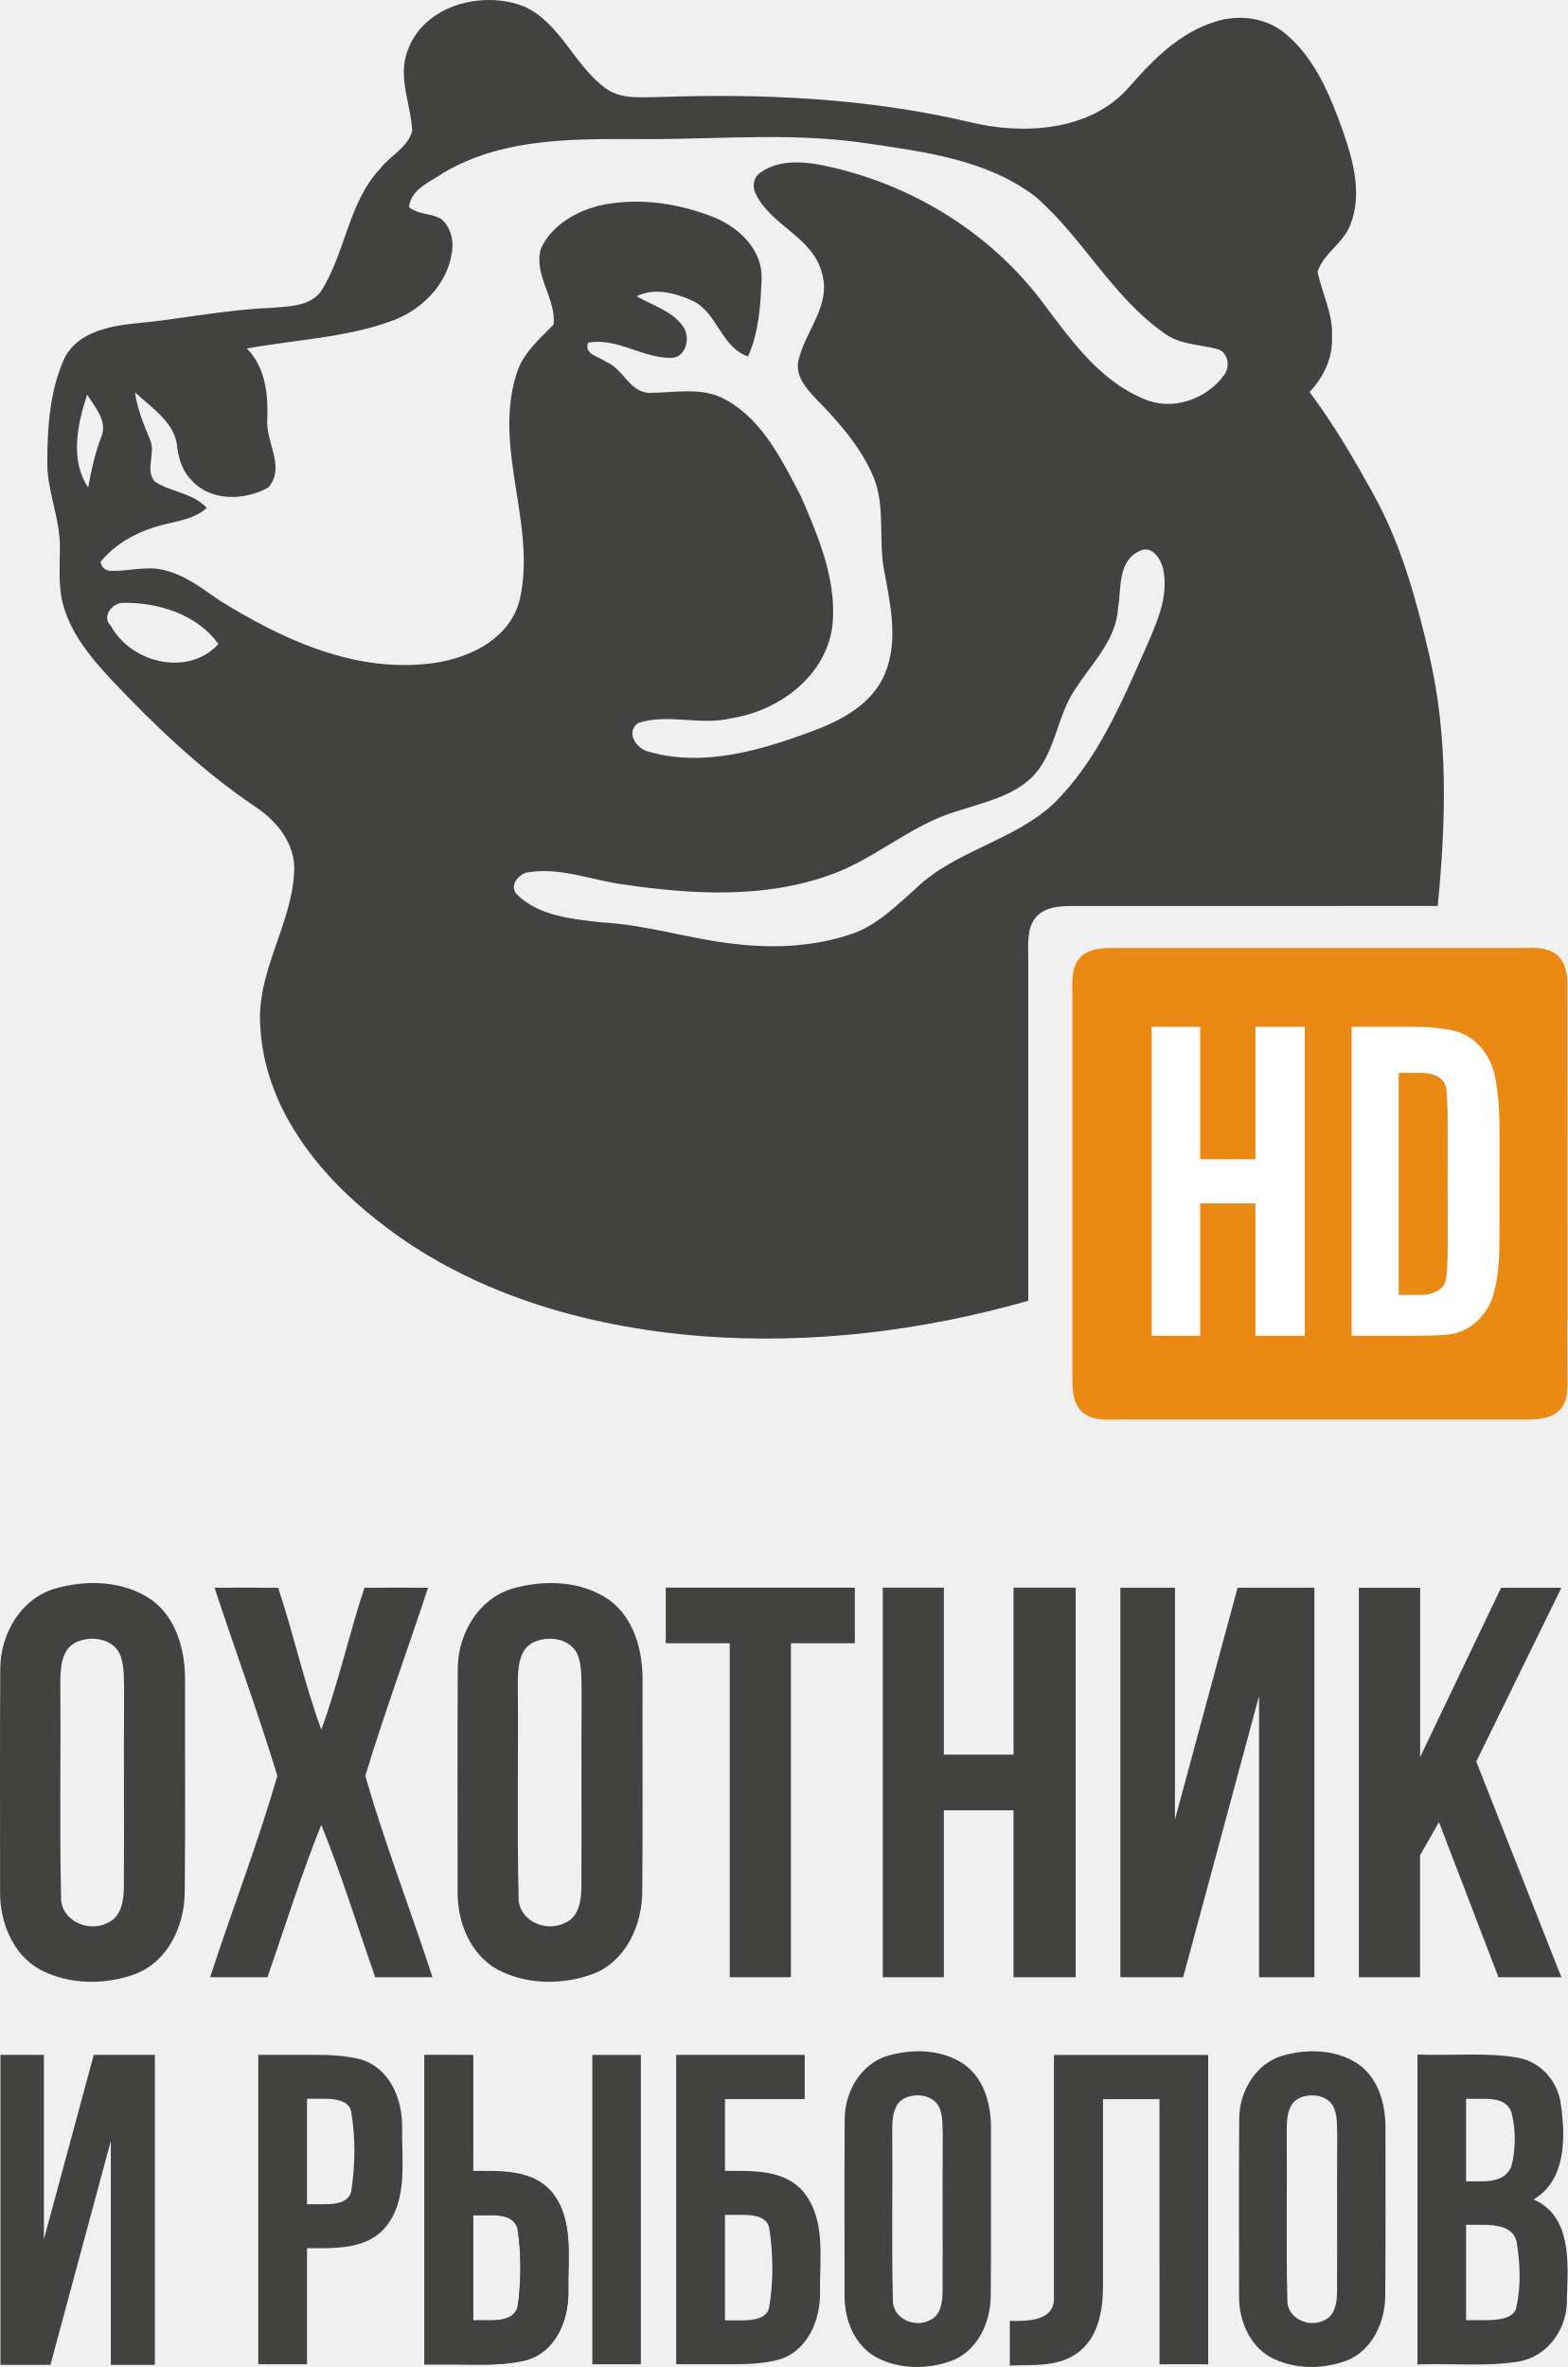
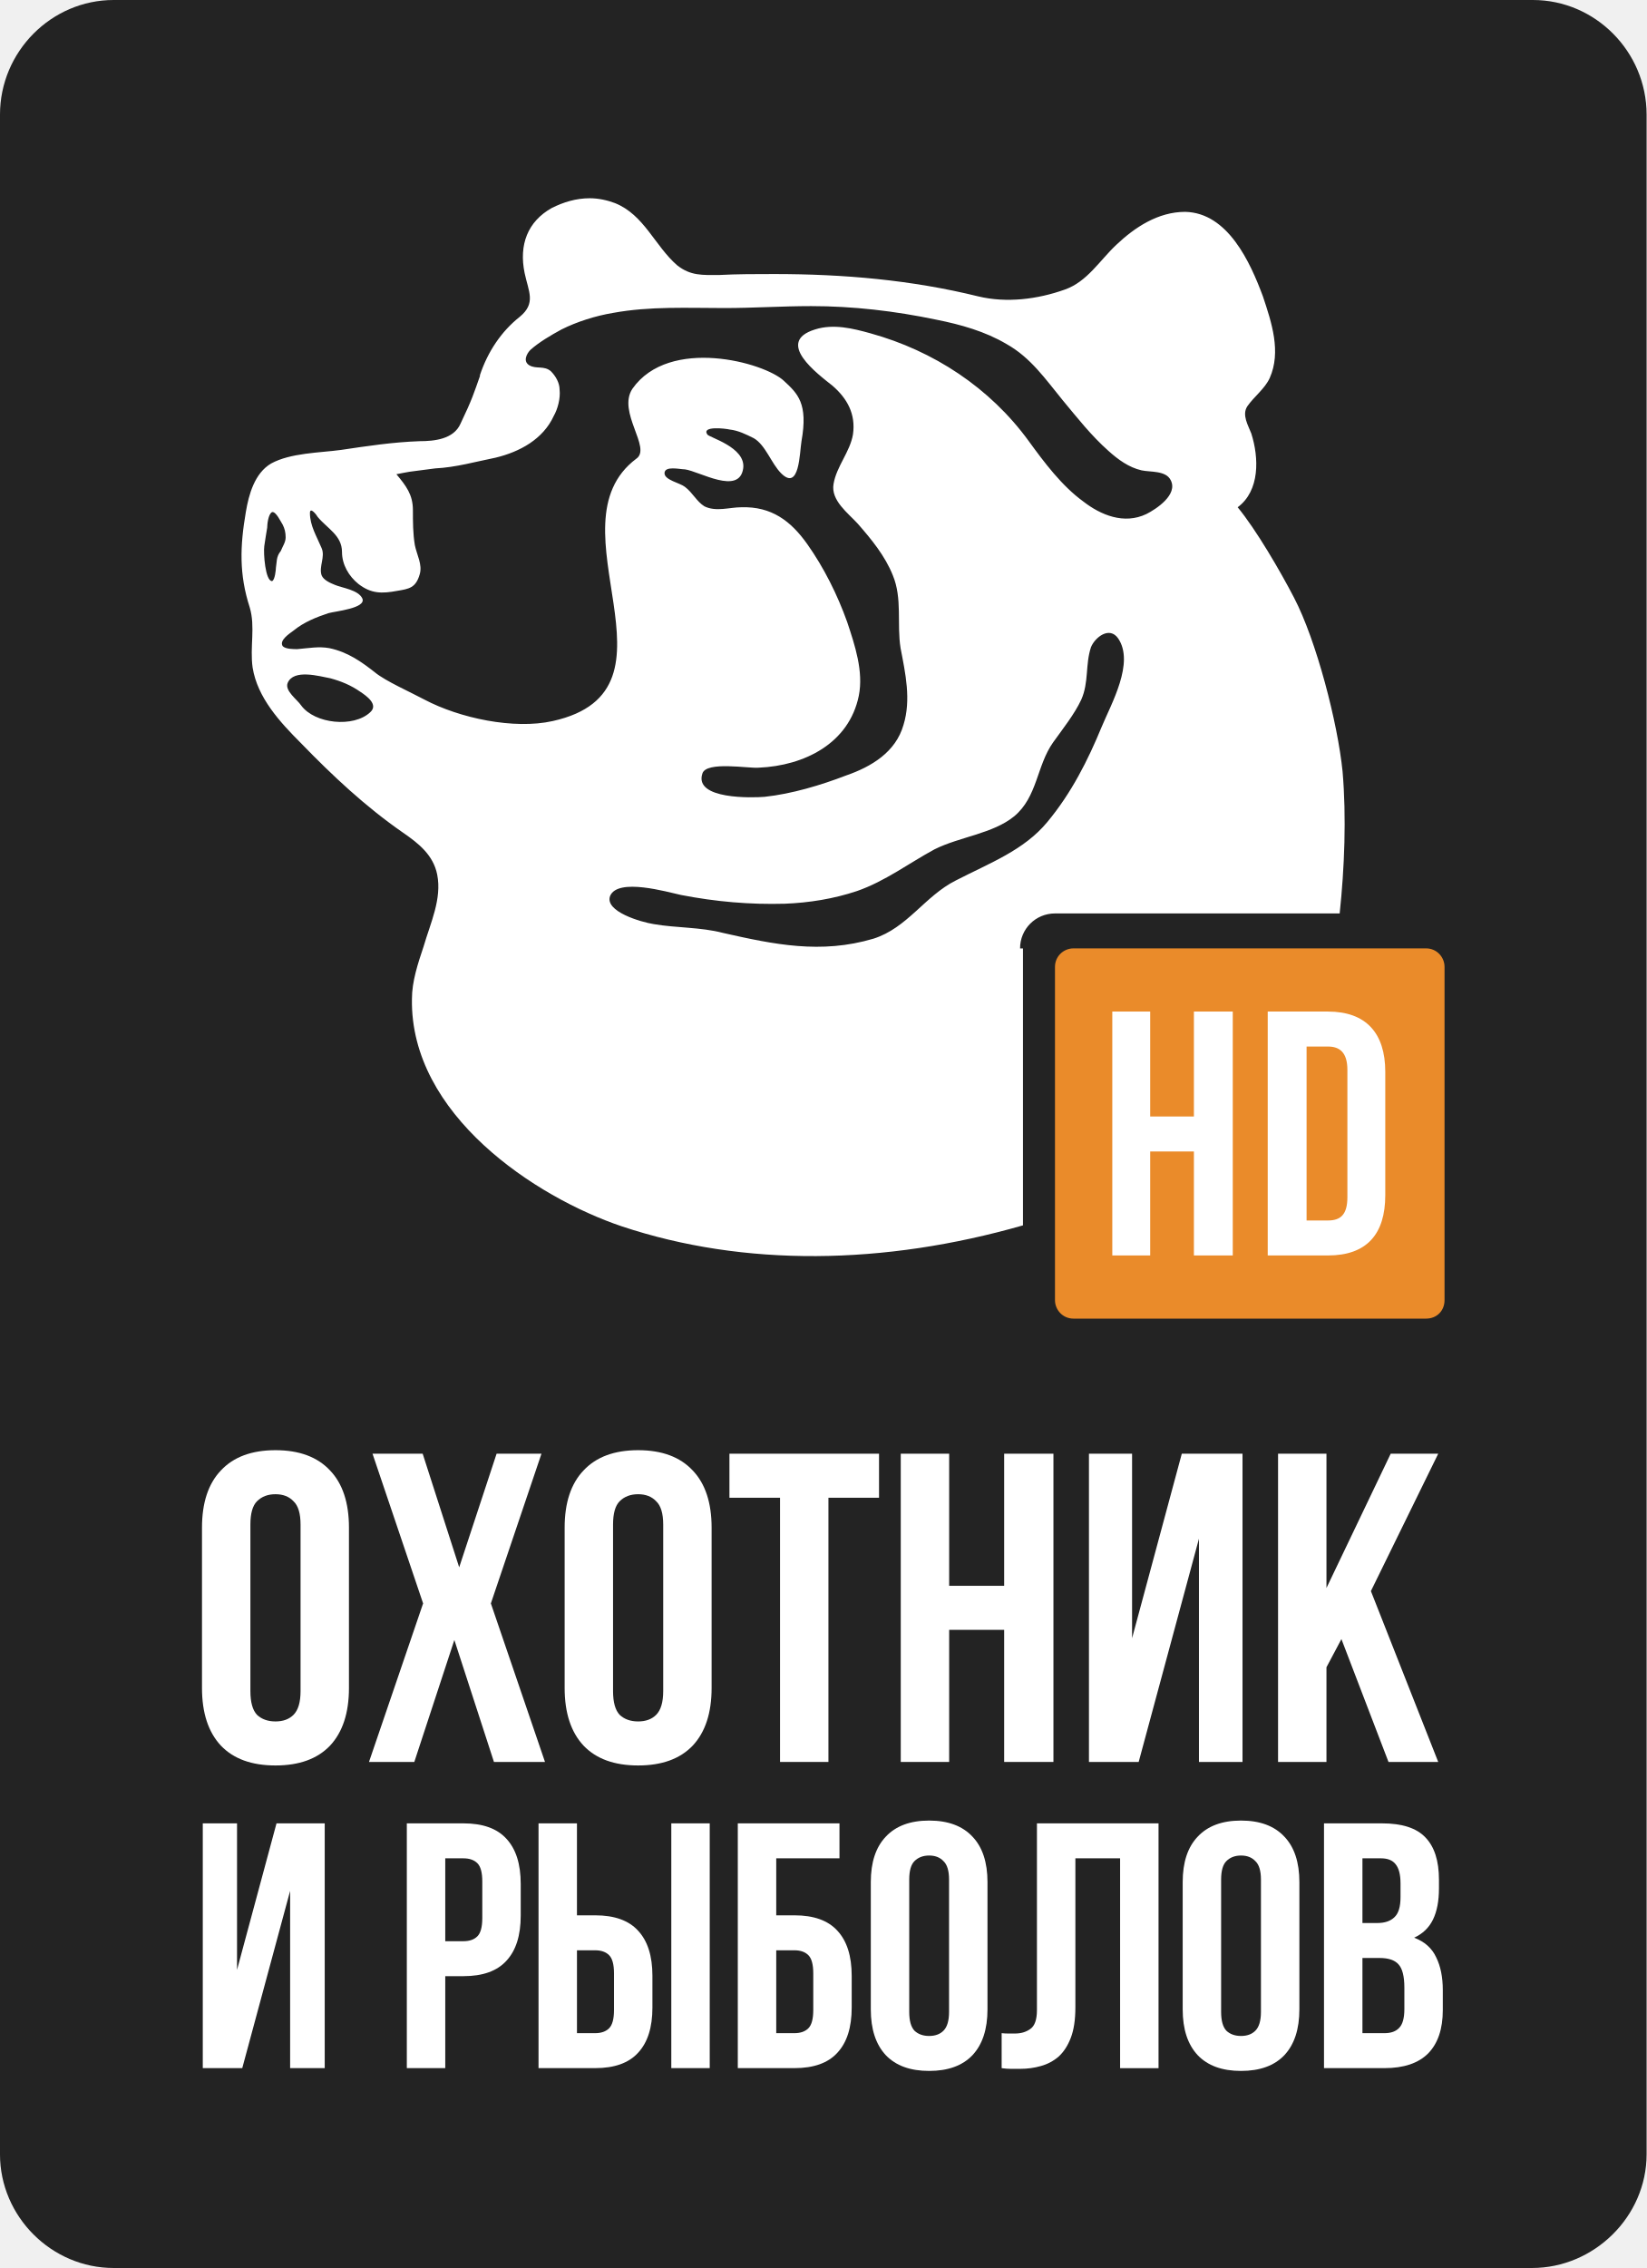
- <svg xmlns="http://www.w3.org/2000/svg" id="svg66" width="262.9pt" height="397pt" version="1.1" viewBox="0 0 262.9 397">
-   <path id="path31" d="m82.343 0.004c-5.801-0.121-11.806 2.672-13.903 8.29-1.858 4.516 0.474 9.1 0.691 13.655-0.731 2.806-3.685 4.159-5.375 6.332-5.425 5.8-5.801 14.259-10.03 20.741-1.996 2.441-5.463 2.361-8.309 2.618-7.776 0.296-15.405 1.966-23.142 2.638-4.377 0.484-9.594 1.64-11.59 6.076-2.322 5.286-2.727 11.225-2.757 16.926-0.099 5.039 2.224 9.742 2.115 14.771-0.01 3.34-0.316 6.778 0.731 10.009 1.423 4.575 4.564 8.34 7.775 11.808 7.391 7.826 15.227 15.335 24.179 21.382 3.755 2.431 6.946 6.411 6.601 11.134-0.484 8.863-6.354 16.679-5.672 25.73 0.642 13.309 9.436 24.623 19.573 32.537 15.355 12.262 34.929 17.894 54.265 19.436 18.487 1.443 37.148-0.847 54.958-5.915l-3e-3 -57.513c3e-3 -2.402-0.313-5.367 1.591-7.134 1.875-1.74 4.722-1.56 7.132-1.567l59.95-3e-3c1.378-14.038 1.812-28.41-1.453-42.227-2.154-9.209-4.693-18.478-9.308-26.788-3.261-5.919-6.679-11.778-10.74-17.193 2.361-2.48 3.933-5.731 3.765-9.229 0.247-3.844-1.69-7.281-2.411-10.947 1.008-3.103 4.348-4.802 5.495-7.875 2.035-5.128 0.474-10.751-1.255-15.731-2.115-5.889-4.594-12.054-9.495-16.204-3.211-2.796-7.856-3.409-11.837-2.144-6.008 1.808-10.543 6.423-14.544 11.017-6.521 7.45-17.874 8.044-26.886 5.801-16.965-3.962-34.494-4.783-51.854-4.16-2.945-0.01-6.215 0.425-8.793-1.304-5.454-3.784-7.667-11.018-13.882-13.874-1.736-0.692-3.649-1.055-5.582-1.096zm45.167 22.988c5.943-0.038 11.879 0.152 17.783 1.031 9.782 1.462 20.295 2.747 28.377 8.972 7.924 6.867 12.835 16.719 21.491 22.815 2.628 2.035 6.057 1.937 9.11 2.757 1.798 0.642 2.094 3.132 0.918 4.496-2.964 3.942-8.585 5.888-13.239 3.892-7.341-2.974-12.144-9.653-16.739-15.769-9.051-12.341-23.021-20.76-37.991-23.606-3.221-0.563-6.887-0.631-9.653 1.345-1.176 0.741-1.473 2.371-0.831 3.567 2.549 5.346 9.535 7.243 11.086 13.23 1.7 5.415-2.786 9.771-3.913 14.722-0.583 2.569 1.304 4.713 2.934 6.432 3.784 3.863 7.47 8.024 9.624 13.053 2.105 5.059 0.791 10.681 1.849 15.948 1.028 5.593 2.381 11.609 0.108 17.093-2.065 5.049-7.184 7.796-12.035 9.614-8.636 3.201-18.21 6.107-27.39 3.548-2.144-0.385-4.189-3.192-2.005-4.862 5.059-1.66 10.483 0.485 15.631-0.8 8.053-1.235 15.977-7.114 16.995-15.631 0.751-7.549-2.371-14.832-5.306-21.62-3.142-5.998-6.374-12.697-12.52-16.135-4.031-2.322-8.754-1.146-13.131-1.195-3.182-0.306-4.199-4.081-7.005-5.197-1.136-0.87-3.774-1.225-3.023-3.221 4.891-0.889 9.149 2.638 13.941 2.549 2.569-0.049 3.28-3.527 1.966-5.295-1.848-2.599-5.127-3.509-7.765-5.03 2.915-1.482 6.343-0.572 9.179 0.653 4.357 1.887 4.891 7.884 9.505 9.435 1.828-4.14 2.124-8.743 2.272-13.2 0.089-4.713-3.794-8.399-7.865-10.088-5.879-2.361-12.44-3.37-18.705-2.155-4.239 0.899-8.595 3.281-10.453 7.381-1.275 4.446 2.628 8.379 2.124 12.727-2.411 2.5-5.226 4.841-6.224 8.319-3.942 12.45 3.379 25.176 0.583 37.705-1.709 7.094-9.319 10.365-15.968 10.909-12.43 1.186-24.158-4.308-34.444-10.701-2.895-1.986-5.75-4.249-9.248-5.049-2.895-0.771-5.85 0.178-8.774 0.119-1.038 0.02-1.67-0.484-1.897-1.502 2.312-2.865 5.641-4.772 9.129-5.859 2.935-0.939 6.284-1.037 8.695-3.211-2.332-2.49-5.918-2.629-8.685-4.368-1.778-1.946 0.207-4.861-0.86-7.113-1.047-2.559-2.124-5.129-2.499-7.896 2.846 2.678 6.838 5.109 7.104 9.407 0.296 1.996 0.967 3.992 2.459 5.424 3.211 3.508 8.912 3.33 12.795 1.127 2.935-3.35-0.454-7.598-0.177-11.402 0.158-4.269-0.286-8.695-3.409-11.906 8.32-1.522 16.945-1.799 24.929-4.862 4.634-1.907 8.587-5.967 9.407-11.036 0.435-2.065-0.109-4.388-1.72-5.811-1.68-1.008-3.922-0.711-5.424-2.005 0.277-2.994 3.498-4.199 5.662-5.691 10.642-6.343 23.487-5.711 35.413-5.711 5.933-0.035 11.884-0.302 17.827-0.34zm-112.89 43.203c1.275 2.045 3.419 4.387 2.401 6.986-1.067 2.757-1.71 5.652-2.234 8.566-3.093-4.545-1.797-10.671-0.167-15.552zm177.57 25.963c1.497 0.044 2.578 1.861 2.883 3.274 1.047 4.812-1.284 9.447-3.122 13.745-3.982 9.011-7.995 18.398-15.079 25.453-6.709 6.393-16.53 7.923-23.209 14.326-3.3 2.905-6.502 6.205-10.761 7.667-6.195 2.124-12.885 2.471-19.356 1.73-7.658-0.781-15.038-3.271-22.745-3.656-4.842-0.553-10.326-1.047-14.011-4.575-1.62-1.492 0.306-3.814 2.084-3.854 5.365-0.781 10.544 1.423 15.81 2.095 11.541 1.69 23.734 2.372 34.869-1.739 7.43-2.707 13.398-8.399 21.045-10.592 4.436-1.462 9.397-2.47 12.766-5.968 3.774-4.12 3.913-10.167 7.075-14.653 2.747-4.209 6.738-8.093 7.074-13.389 0.563-3.29-0.099-7.895 3.577-9.585 0.385-0.206 0.753-0.29 1.099-0.28zm-171.56 8.956c5.899-0.109 12.42 1.927 16.006 6.896-5 5.533-14.634 3.231-18.003-2.994-1.66-1.512 0.099-3.892 1.997-3.902z" fill="#424241" stroke-width=".988" />
-   <g id="g1160" transform="translate(-2.9865e-6 -4.7921)" fill="#424241">
-     <path id="path33" d="m9.245 271.23c5.257-1.512 11.422-1.344 16.066 1.818 4.278 3.023 5.751 8.537 5.721 13.537-0.03 11.837 0.069 23.674-0.049 35.511-0.02 5.612-2.776 11.699-8.3 13.784-5.108 1.877-11.145 1.818-15.997-0.761-4.555-2.53-6.699-7.924-6.67-12.944 0.01-12.539-0.059-25.087 0.03-37.616 0.04-5.741 3.478-11.669 9.199-13.329m3.893 8.843c-2.994 1.097-3.023 4.723-3.023 7.381 0.109 11.798-0.148 23.605 0.128 35.393-0.198 4.002 4.506 6.146 7.796 4.456 2.371-1.018 2.727-3.853 2.737-6.116 0.059-10.869-0.04-21.748 0.04-32.626-0.079-2.134 0.119-4.387-0.741-6.393-1.215-2.5-4.555-3.014-6.936-2.095z" stroke-width=".988" />
-     <path id="path35-6" d="m35.982 271.09c3.468 10.533 7.311 20.966 10.533 31.559-3.28 11.373-7.608 22.498-11.274 33.772 3.201 0 6.402-0.01 9.603 0 2.974-8.488 5.664-17.221 9.043-25.561 3.379 8.339 6.069 17.073 9.043 25.561 3.201-0.01 6.403 0 9.605 0-3.666-11.274-7.993-22.399-11.274-33.772 3.221-10.592 7.064-21.026 10.533-31.559-3.557-0.01-7.114-0.02-10.671 0-2.618 7.924-4.37 15.967-7.235 23.812-2.865-7.845-4.617-15.888-7.235-23.812-3.557-0.02-7.113-0.01-10.67 0z" stroke-width=".988" />
-     <path id="path33-2" d="m85.976 271.23c5.257-1.512 11.422-1.344 16.066 1.818 4.278 3.023 5.751 8.537 5.721 13.537-0.03 11.837 0.069 23.674-0.049 35.511-0.02 5.612-2.776 11.699-8.3 13.784-5.108 1.877-11.145 1.818-15.997-0.761-4.555-2.53-6.699-7.924-6.67-12.944 0.01-12.539-0.059-25.087 0.03-37.616 0.04-5.741 3.478-11.669 9.199-13.329m3.893 8.843c-2.994 1.097-3.023 4.723-3.023 7.381 0.109 11.798-0.148 23.605 0.128 35.393-0.198 4.002 4.506 6.146 7.796 4.456 2.371-1.018 2.727-3.853 2.737-6.116 0.059-10.869-0.04-21.748 0.04-32.626-0.079-2.134 0.119-4.387-0.741-6.393-1.215-2.5-4.555-3.014-6.936-2.095z" stroke-width=".988" />
-     <path id="path39" d="m111.66 271.08h31.707v9.327h-10.721v56.009h-10.261v-56.009h-10.726z" stroke-width=".988" />
-     <path id="path41" d="m148.05 271.08h10.246v28.007h11.689v-28.007h10.424v65.341h-10.424v-27.997h-11.689v27.997h-10.246z" stroke-width=".988" />
-     <path id="path43" d="m187.9 271.09h9.155v38.866l10.508-38.866h12.88v65.331h-9.283v-47.185l-12.726 47.185h-10.533z" stroke-width=".988" />
-     <path id="path45" d="m227.9 271.1h10.276v28.392l13.571-28.392h10.118l-14.278 29.143 14.278 36.178h-10.553l-9.98-26.021-3.171 5.571v20.45h-10.262z" stroke-width=".988" />
-     <path id="path33-2-9" d="m148.95 349.57c4.162-1.197 9.043-1.064 12.72 1.439 3.387 2.394 4.553 6.759 4.529 10.717-0.023 9.372 0.055 18.744-0.039 28.115-0.016 4.443-2.198 9.262-6.571 10.913-4.044 1.486-8.824 1.439-12.665-0.602-3.606-2.003-5.304-6.274-5.28-10.248 8e-3 -9.927-0.047-19.862 0.024-29.782 0.031-4.545 2.754-9.239 7.283-10.553m3.082 7.002c-2.37 0.868-2.394 3.739-2.394 5.844 0.086 9.341-0.117 18.689 0.102 28.021-0.156 3.168 3.567 4.866 6.172 3.528 1.877-0.806 2.159-3.051 2.167-4.842 0.047-8.605-0.031-17.218 0.031-25.831-0.062-1.69 0.094-3.473-0.587-5.061-0.962-1.979-3.606-2.386-5.492-1.658z" stroke-width=".782" />
-     <path id="path33-2-9-7" d="m215.11 349.57c4.162-1.197 9.043-1.064 12.72 1.439 3.387 2.394 4.553 6.759 4.529 10.717-0.023 9.372 0.055 18.744-0.039 28.115-0.016 4.443-2.198 9.262-6.571 10.913-4.044 1.486-8.824 1.439-12.665-0.602-3.606-2.003-5.304-6.274-5.28-10.248 8e-3 -9.927-0.047-19.862 0.024-29.782 0.031-4.545 2.754-9.239 7.283-10.553m3.082 7.001c-2.37 0.868-2.394 3.739-2.394 5.844 0.086 9.341-0.117 18.689 0.102 28.021-0.156 3.168 3.567 4.866 6.172 3.528 1.877-0.806 2.159-3.051 2.167-4.842 0.047-8.605-0.031-17.218 0.031-25.831-0.063-1.69 0.094-3.473-0.587-5.061-0.962-1.979-3.606-2.386-5.492-1.658z" stroke-width=".782" />
-     <path id="path43-4" d="m0.076 349.44h7.285v30.93l8.363-30.93h10.25v51.992h-7.388v-37.551l-10.128 37.551h-8.382z" stroke-width=".786" />
-     <path id="path59-7-1" d="m43.314 401.33h8.176v-19.46c4.466-0.01 9.767 0.306 13.038-3.369 3.982-4.684 2.806-11.333 2.905-17.015 0.079-4.644-2.134-9.92-6.966-11.294-2.501-0.645-5.055-0.751-7.625-0.751h-9.528v51.889m8.176-26.841v-17.686h3.013c1.815 0 3.983 0.343 4.373 2.065 0.771 4.377 0.711 8.972 0.049 13.359-0.3 1.823-2.38 2.262-4.199 2.262z" stroke-width=".988" />
-     <path id="path55" d="m71.187 349.44c2.707 0.01 5.425 0.01 8.142 0.01-0.01 6.482 0.01 12.973-0.01 19.455 4.417 0.01 9.644-0.316 12.954 3.231 3.962 4.387 2.935 10.76 3.053 16.185 0.207 4.861-1.719 10.622-6.808 12.203-5.642 1.522-11.57 0.524-17.331 0.81-0.01-17.291 0-34.592 0-51.894m8.142 26.846c0 5.889-0.01 11.778 0 17.677 2.589-0.217 6.917 0.8 7.608-2.717 0.375-4.219 0.543-8.557-0.148-12.736-1.087-3.004-5-1.956-7.46-2.223z" stroke-width=".988" />
-     <path id="path57" d="m99.338 349.45h8.142v51.884h-8.142z" stroke-width=".988" />
-     <path id="path59" d="m113.41 349.44c7.183-0.01 14.372 0.01 21.555 0 0 2.47-0.01 4.95 0 7.42h-13.379v12.04c4.466 0.01 9.767-0.306 13.038 3.369 3.982 4.684 2.806 11.333 2.905 17.015 0.079 4.644-2.134 9.92-6.966 11.294-2.501 0.645-5.055 0.751-7.625 0.751h-9.528v-51.889m8.176 26.841v17.686h3.013c1.815 0 3.983-0.343 4.373-2.065 0.771-4.377 0.711-8.972 0.049-13.359-0.3-1.823-2.38-2.262-4.199-2.262z" stroke-width=".988" />
-     <path id="path61" d="m176.76 349.45h25.868v51.884h-8.162l-0.01-44.463h-9.471v31.49c-0.01 3.942-0.786 8.428-4.135 10.958-3.261 2.52-7.628 2.095-11.491 2.223v-7.48c2.737 0.04 7.411 0.119 7.401-3.745z" stroke-width=".988" />
-     <path id="path63" d="m237.73 349.39c2.86 0.101 5.737 0.023 8.608 0 2.773-0.022 5.54 0.056 8.279 0.536 3.804 0.682 6.679 4.002 7.154 7.776 0.79 5.543 0.929 12.736-4.565 15.987 6.492 2.856 5.77 10.819 5.573 16.689 0.178 4.782-3.073 9.565-7.905 10.464-2.896 0.495-5.824 0.556-8.755 0.525-2.799-0.029-5.603-0.101-8.388 0-0.01-17.301 0-34.686 0-51.977m8.147 7.423v13.843h2.594c2.042 0 4.114-0.414 4.989-2.46 0.781-2.954 0.761-6.156 0.04-9.11-0.787-2.12-2.865-2.273-4.91-2.273h-2.713m0 21.123v16.001h3.443c2.011 0 4.555-0.317 4.96-2.037 0.83-3.616 0.682-7.47 0.069-11.116-0.514-2.439-3.253-2.848-5.655-2.848z" stroke-width=".988" />
-     <path id="path59-7" d="m71.183 349.5h8.176v19.46c4.466 0.01 9.767-0.306 13.038 3.369 3.982 4.684 2.806 11.333 2.905 17.015 0.079 4.644-2.134 9.92-6.966 11.294-2.501 0.645-5.055 0.751-7.625 0.751h-9.528v-51.889m8.176 26.841v17.686h3.013c1.815 0 3.983-0.343 4.373-2.065 0.771-4.377 0.711-8.972 0.049-13.359-0.3-1.823-2.38-2.262-4.199-2.262z" stroke-width=".988" />
+ <svg xmlns="http://www.w3.org/2000/svg" id="Oir_HD" width="580.98" height="800" version="1.1" viewBox="0 0 580.98 800" xml:space="preserve">
+   <path id="path2" d="m540.87 0h-500.77c-21.937 0-40.103 18.166-40.103 40.446v719.45c0 21.937 18.166 40.103 40.103 40.103h500.43c21.937 0 40.446-18.166 40.446-40.103v-719.45c0-22.279-18.166-40.446-40.103-40.446z" clip-rule="evenodd" fill="#232323" fill-rule="evenodd" stroke-width="3.428" />
+   <g id="g6" transform="matrix(3.4276 0 0 3.4276 -1152 -620.39)" fill="#fff">
+     <g id="text4" transform="matrix(.9995 0 0 1 355.53 393.83)" fill="#fff" aria-label="и рыболов">
+       <path id="path853" d="m5.506 0h-4.066v-25.19h3.527v15.078l4.066-15.078h4.966v25.19h-3.563v-18.245z" />
+       <path id="path855" d="m28.284-25.19q2.987 0 4.426 1.583 1.475 1.583 1.475 4.642v3.275q0 3.059-1.475 4.642-1.439 1.583-4.426 1.583h-1.871v9.464h-3.958v-25.19zm-1.871 3.599v8.529h1.871q0.936 0 1.439-0.504t0.504-1.871v-3.779q0-1.367-0.504-1.871t-1.439-0.504z" />
+       <path id="path857" d="m41.849-3.599q0.936 0 1.439-0.504t0.504-1.871v-3.779q0-1.367-0.504-1.871t-1.439-0.504h-1.871v8.529zm-5.83 3.599v-25.19h3.958v9.464h1.871q2.987 0 4.426 1.583 1.475 1.583 1.475 4.642v3.275q0 3.059-1.475 4.642-1.439 1.583-4.426 1.583zm13.674-25.19h3.958v25.19h-3.958z" />
+       <path id="path859" d="m60.501-15.726h1.871q2.987 0 4.426 1.583 1.475 1.583 1.475 4.642v3.275q0 3.059-1.475 4.642-1.439 1.583-4.426 1.583h-5.83v-25.19h10.472v3.599h-6.513zm1.871 12.127q0.936 0 1.439-0.504t0.504-1.871v-3.779q0-1.367-0.504-1.871t-1.439-0.504h-1.871v8.529z" />
+       <path id="path861" d="m74.198-5.794q0 1.367 0.54 1.943 0.576 0.54 1.511 0.54t1.475-0.54q0.576-0.576 0.576-1.943v-13.603q0-1.367-0.576-1.907-0.54-0.576-1.475-0.576t-1.511 0.576q-0.54 0.54-0.54 1.907zm-3.958-13.351q0-3.059 1.547-4.678 1.547-1.655 4.462-1.655 2.915 0 4.462 1.655 1.547 1.619 1.547 4.678v13.099q0 3.059-1.547 4.714-1.547 1.619-4.462 1.619-2.915 0-4.462-1.619-1.547-1.655-1.547-4.714z" />
+       <path id="path863" d="m95.916-21.591h-4.606v15.33q0 1.907-0.468 3.131-0.468 1.224-1.26 1.943-0.792 0.684-1.835 0.972-1.008 0.288-2.123 0.288-0.54 0-0.972 0t-0.936-0.072v-3.599q0.324 0.036 0.684 0.036t0.684 0q0.936 0 1.583-0.468 0.684-0.468 0.684-1.943v-19.216h12.523v25.19h-3.958z" />
+       <path id="path865" d="m106.32-5.794q0 1.367 0.54 1.943 0.576 0.54 1.511 0.54 0.936 0 1.475-0.54 0.576-0.576 0.576-1.943v-13.603q0-1.367-0.576-1.907-0.54-0.576-1.475-0.576-0.936 0-1.511 0.576-0.54 0.54-0.54 1.907zm-3.958-13.351q0-3.059 1.547-4.678 1.547-1.655 4.462-1.655 2.915 0 4.462 1.655 1.547 1.619 1.547 4.678v13.099q0 3.059-1.547 4.714-1.547 1.619-4.462 1.619-2.915 0-4.462-1.619-1.547-1.655-1.547-4.714z" />
+       <path id="path867" d="m122.89-25.19q3.095 0 4.462 1.439 1.403 1.439 1.403 4.354v0.9q0 1.943-0.612 3.203-0.612 1.26-1.943 1.871 1.619 0.612 2.267 2.015 0.684 1.367 0.684 3.383v2.051q0 2.915-1.511 4.462-1.511 1.511-4.498 1.511h-6.226v-25.19zm-2.015 13.854v7.737h2.267q1.008 0 1.511-0.54 0.54-0.54 0.54-1.943v-2.195q0-1.763-0.612-2.411-0.576-0.648-1.943-0.648zm0-10.256v6.657h1.547q1.116 0 1.727-0.576 0.648-0.576 0.648-2.087v-1.403q0-1.367-0.504-1.979-0.468-0.612-1.511-0.612z" />
+     </g>
  </g>
-   <g id="g1166" transform="translate(-126.8 15.607)">
-     <g id="#ea8a14ff" transform="translate(125.7 -15.586)">
-       <path id="path37" transform="matrix(.75 0 0 .75 -125.7 15.586)" d="m419.55 191.19c-2.951 8e-3 -6.436-0.21-8.732 1.92-2.331 2.163-1.943 5.793-1.947 8.734l4e-3 84.119c8e-3 2.951-0.208 6.438 1.922 8.734 2.163 2.331 5.791 1.941 8.732 1.945l89.379-4e-3c2.951-8e-3 6.436 0.21 8.732-1.92 2.331-2.163 1.943-5.793 1.947-8.734l-0.064-11.236 0.086-0.045-0.027-72.838c-8e-3 -2.951 0.21-6.436-1.92-8.732-2.163-2.331-5.791-1.943-8.732-1.947z" fill="#ea8a14" stroke-width="1.333" />
+   <g id="g10" transform="matrix(3.4276 0 0 3.4276 -1152 -620.39)" fill="#fff">
+     <g id="text8" transform="matrix(.9995 0 0 1 355.53 362.32)" fill="#fff" aria-label="Охотник">
+       <path id="path838" d="m6.344-7.296q0 1.722 0.68 2.447 0.725 0.68 1.903 0.68 1.178 0 1.858-0.68 0.725-0.725 0.725-2.447v-17.129q0-1.722-0.725-2.402-0.68-0.725-1.858-0.725-1.178 0-1.903 0.725-0.68 0.68-0.68 2.402zm-4.985-16.812q0-3.852 1.949-5.891 1.949-2.084 5.619-2.084 3.671 0 5.619 2.084 1.949 2.039 1.949 5.891v16.495q0 3.852-1.949 5.936-1.949 2.039-5.619 2.039-3.671 0-5.619-2.039-1.949-2.084-1.949-5.936z" />
+       <path id="path840" d="m36.322-31.721-5.211 15.407 5.574 16.314h-5.257l-4.078-12.552-4.124 12.552h-4.668l5.574-16.314-5.211-15.407h5.166l3.761 11.691 3.852-11.691z" />
+       <path id="path842" d="m43.694-7.296q0 1.722 0.68 2.447 0.725 0.68 1.903 0.68t1.858-0.68q0.725-0.725 0.725-2.447v-17.129q0-1.722-0.725-2.402-0.68-0.725-1.858-0.725t-1.903 0.725q-0.68 0.68-0.68 2.402zm-4.985-16.812q0-3.852 1.949-5.891 1.949-2.084 5.619-2.084t5.619 2.084q1.949 2.039 1.949 5.891v16.495q0 3.852-1.949 5.936-1.949 2.039-5.619 2.039t-5.619-2.039q-1.949-2.084-1.949-5.936z" />
+       <path id="path844" d="m55.681-31.721h15.407v4.532h-5.211v27.189h-4.985v-27.189h-5.211z" />
+       <path id="path846" d="m78.311 0h-4.985v-31.721h4.985v13.595h5.664v-13.595h5.075v31.721h-5.075v-13.595h-5.664z" />
+       <path id="path848" d="m97.829 0h-5.121v-31.721h4.441v18.987l5.121-18.987h6.253v31.721h-4.486v-22.975z" />
+       <path id="path850" d="m118.71-12.643-1.541 2.9v9.743h-4.985v-31.721h4.985v13.821l6.616-13.821h4.894l-6.933 14.138 6.933 17.582h-5.121z" />
    </g>
-     <path id="path41-6" d="m319.96 156.62h8.124v22.207h9.268v-22.207l8.265-2e-5v51.81l-8.265 1e-5v-22.199h-9.268v22.199h-8.124z" fill="#fff" stroke-width=".783" />
-     <path id="path44" d="m353.48 156.62h10.297c2.525 0 3.321 0.07 5.813 0.44 4.3 0.54 7.35 4.08 8.03 8.37 0.556 2.993 0.673 6.023 0.663 9.062l-0.017 19.05c-0.042 2.587-0.25 5.159-0.916 7.678-0.91 3.6-3.98 6.67-7.76 7.02-1.94 0.177-3.876 0.19-5.813 0.19h-10.297v-51.81m7.9 7.72v37.24h3.849c1.609 0 3.675-0.716 4.061-2.45 0.443-2.767 0.3-6.975 0.3-16.195 0-8.745 0.093-13.778-0.27-16.195-0.409-1.757-2.353-2.4-4.091-2.4l-3.849-1e-5z" fill="#fff" />
  </g>
+   <g id="g14" transform="matrix(3.4276 0 0 3.4276 -1152 -620.39)" fill="#fff">
+     <path id="path12" d="m441.1 278.6c0-2 1.6-3.6 3.6-3.6h29.3c0.5-4.7 0.7-9.9 0.3-14.6-0.5-5-2.7-13.5-5-17.9-1.4-2.7-3.9-7-5.8-9.3 2.3-1.7 2.2-5.1 1.4-7.6-0.3-0.8-1-1.9-0.4-2.8 0.7-1 1.8-1.8 2.3-2.9 1.2-2.7 0.2-5.7-0.7-8.4-1.3-3.5-3.6-8.6-8-8.7-2.8 0-5.2 1.6-7.1 3.4-1.7 1.6-3 3.8-5.3 4.6-2.8 1-6 1.4-8.9 0.7-6.9-1.7-13.9-2.3-21-2.3-1.9 0-3.8 0-5.7 0.1-1.7 0-2.9 0.1-4.3-1-2.3-2-3.4-5.2-6.4-6.4-0.8-0.3-1.7-0.5-2.6-0.5-1.4 0-2.7 0.4-3.9 1-2.5 1.4-3.4 3.8-2.8 6.7 0.4 1.9 1.2 3.1-0.5 4.5-1.9 1.5-3.3 3.6-4.1 6v0.1c-0.6 1.7-0.8 2.4-2 4.9-0.7 1.6-2.7 1.8-4.2 1.8-2.8 0.1-5.4 0.5-8.1 0.9-2.2 0.3-5.2 0.3-7.2 1.4-1.7 1-2.3 3.2-2.6 5-0.6 3.5-0.7 6.4 0.4 9.8 0.6 2 0 4.1 0.3 6.2 0.5 3.1 2.8 5.6 5 7.8 3.2 3.3 6.6 6.5 10.5 9.2 1.6 1.1 3.1 2.3 3.5 4.3 0.5 2.5-0.7 5-1.4 7.4-0.6 1.8-1.2 3.6-1.2 5.4-0.2 11.9 12.7 20.4 21.6 23.4 12.6 4.2 27 4 41.3-0.1v-28.5zm-76.6-39.2c0 0.2-0.1 1.3-0.4 1.4-0.7 0-0.9-2.9-0.8-3.6s0.2-1.3 0.3-1.9c0-0.3 0.1-1.4 0.5-1.6 0.4-0.1 0.9 1 1.1 1.3 0.2 0.4 0.3 0.8 0.3 1.3s-0.3 0.9-0.5 1.4c-0.5 0.6-0.4 1.2-0.5 1.7zm9.7 14.9c-1.7 1.6-5.7 1.2-7.1-0.7-0.4-0.6-1.7-1.5-1.4-2.3 0.6-1.5 3.3-0.7 4.4-0.5 1.1 0.3 2.1 0.7 3.1 1.4 0.6 0.4 1.9 1.3 1 2.1zm18.8 0.9c-4 0.9-9.6-0.3-13.2-2.2-1.5-0.8-4-1.9-5.1-2.8-1.4-1.1-2.8-2.1-4.7-2.5-1.1-0.2-2.1 0-3.3 0.1-0.4 0-1.2 0-1.5-0.3-0.4-0.6 0.7-1.3 1.1-1.6 1.1-0.9 2.4-1.4 3.6-1.8 0.7-0.2 3.9-0.5 3.5-1.5-0.4-0.9-2.1-1.1-2.8-1.4-0.5-0.2-1.2-0.5-1.4-1-0.3-0.9 0.4-1.9 0-2.8-0.5-1.2-1.2-2.3-1.2-3.6 0-0.7 0.7 0.2 0.8 0.4 1 1.2 2.5 1.9 2.5 3.6 0 1.3 0.7 2.5 1.7 3.3 1.3 1 2.4 1 4 0.7 1.2-0.2 1.9-0.3 2.3-1.7 0.3-1-0.3-2-0.5-3-0.2-1.2-0.2-2.4-0.2-3.6 0-1.6-0.7-2.5-1.7-3.7 0 0 1.5-0.3 1.7-0.3 0.8-0.1 1.5-0.2 2.3-0.3 2.1-0.1 4.2-0.7 6.2-1.1 2.5-0.6 4.9-1.9 6-4.3 0.4-0.7 0.7-1.8 0.6-2.7 0-0.7-0.4-1.4-0.9-1.9-0.7-0.6-1.5-0.2-2.2-0.6s-0.3-1.2 0.1-1.6c0.9-0.8 2.1-1.5 3.2-2.1 1.6-0.8 3.5-1.4 5.3-1.7 3.8-0.7 7.7-0.5 11.5-0.5 2.9 0 5.9-0.2 8.9-0.2 4.3 0 8.6 0.5 12.9 1.4 2.5 0.5 5 1.2 7.2 2.5 2.5 1.4 4 3.6 5.8 5.8 1.5 1.8 2.9 3.6 4.7 5.2 1 0.9 2.1 1.7 3.4 2 0.9 0.2 2.5 0 3 1 0.8 1.5-1.5 3-2.5 3.5-2.3 1.1-4.7 0.1-6.5-1.3-2.2-1.6-4-4-5.6-6.2-4-5.5-9.8-9.3-16.3-11.1-1.8-0.5-3.8-1-5.7-0.4-4.2 1.3 0.3 4.6 1.8 5.8 1.5 1.3 2.4 2.9 2.1 5-0.3 1.8-1.7 3.3-2 5.1-0.3 1.7 1.5 3 2.5 4.1 1.4 1.6 2.8 3.3 3.6 5.3 1 2.4 0.4 5 0.8 7.5 0.5 2.6 1.1 5.3 0.3 7.9-0.8 2.8-3.3 4.3-5.9 5.2-2.6 1-5.6 1.9-8.4 2.2-1.2 0.1-7.3 0.3-6.4-2.4 0.4-1.3 4.8-0.5 5.8-0.6 4.7-0.2 9.3-2.5 10.3-7.4 0.5-2.5-0.4-5.2-1.2-7.6-1-2.8-2.4-5.6-4.1-8s-3.7-3.9-6.8-3.8c-1.2 0-2.6 0.5-3.8-0.1-0.8-0.5-1.2-1.4-2-2-0.5-0.4-2.1-0.7-2.1-1.4 0-0.8 1.6-0.4 2.1-0.4 1.5 0.2 5.6 2.7 6-0.1 0.3-2.2-3.6-3.2-3.7-3.5-0.6-0.9 1.9-0.6 2.3-0.5 0.9 0.1 1.7 0.5 2.5 0.9 1.2 0.7 1.8 2.6 2.8 3.6 1.9 1.9 1.9-2.1 2.1-3.3 0.7-3.9-0.4-4.9-1.8-6.2-2-1.9-11.8-4.6-15.6 0.8-1.6 2.4 2 6.1 0.4 7.2-9.2 6.9 5.8 23.8-8.6 27zm17.5 21.8c-2.3-0.6-4.8-0.5-7.1-0.9-1.3-0.2-5.1-1.3-4.5-2.9 0.8-1.9 5.9-0.4 7.3-0.1 3.6 0.7 7.1 1 10.7 0.9 2.5-0.1 5-0.5 7.4-1.3 2.9-1 5.4-2.9 8-4.3 2.6-1.3 6-1.6 8.2-3.4 2.4-2 2.3-5.2 4-7.6 1-1.4 2.2-2.9 2.9-4.4 0.8-1.8 0.4-3.6 1-5.4 0.4-1 1.9-2.2 2.8-0.9 1.7 2.5-0.7 6.7-1.7 9.1-1.4 3.4-3.1 6.8-5.6 9.8-2.4 2.9-5.9 4.2-9.4 6-3.2 1.6-5 4.9-8.5 6-5.4 1.6-10.2 0.6-15.5-0.6z" clip-rule="evenodd" fill="#fff" fill-rule="evenodd" />
+   </g>
+   <path id="path16" d="m503.17 465.12h-124.42c-3.77 0-6.512-3.085-6.512-6.512v-117.57c0-3.77 3.085-6.512 6.512-6.512h124.42c3.77 0 6.512 3.085 6.512 6.512v117.57c0 3.77-2.742 6.512-6.512 6.512" fill="#ea8b2a" stroke-width="3.428" />
+   <path id="polygon18" d="m392.46 442.84v-86.033h13.368v37.018h15.424v-37.018h13.71v86.033h-13.71v-36.675h-15.424v36.675z" fill="#fff" stroke-width="3.428" />
+   <path id="path20" d="m447.3 356.81h21.251c13.368 0 20.223 7.541 20.223 21.251v43.53c0 13.71-6.512 21.251-20.223 21.251h-21.251zm13.71 12.339v61.354h7.541c4.456 0 6.855-2.057 6.855-8.226v-44.901c0-6.17-2.742-8.226-6.855-8.226z" fill="#fff" stroke-width="3.428" />
</svg>
